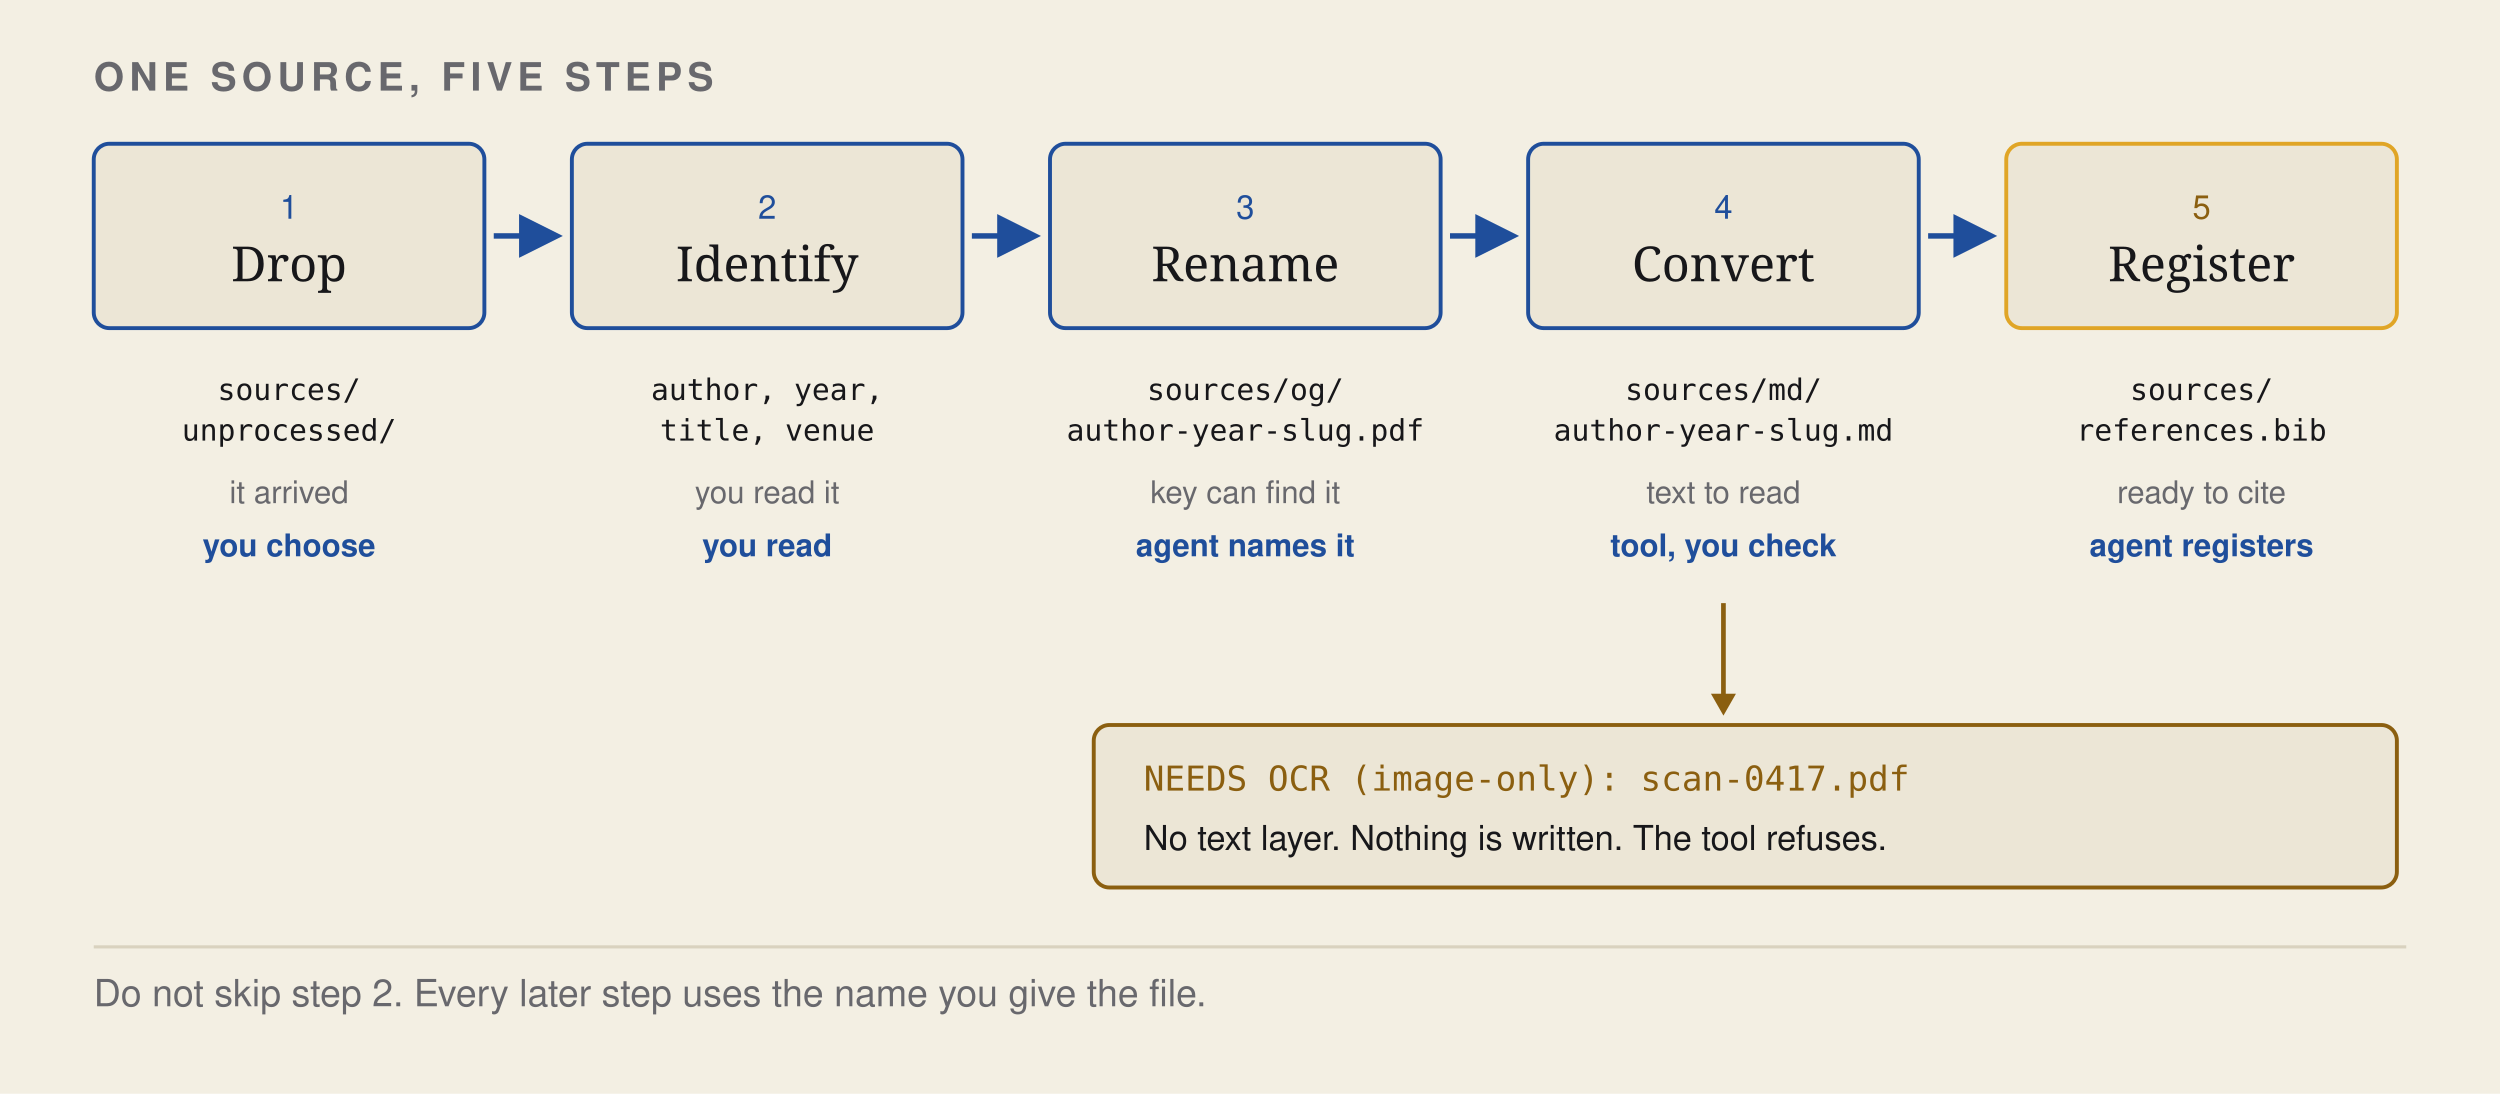
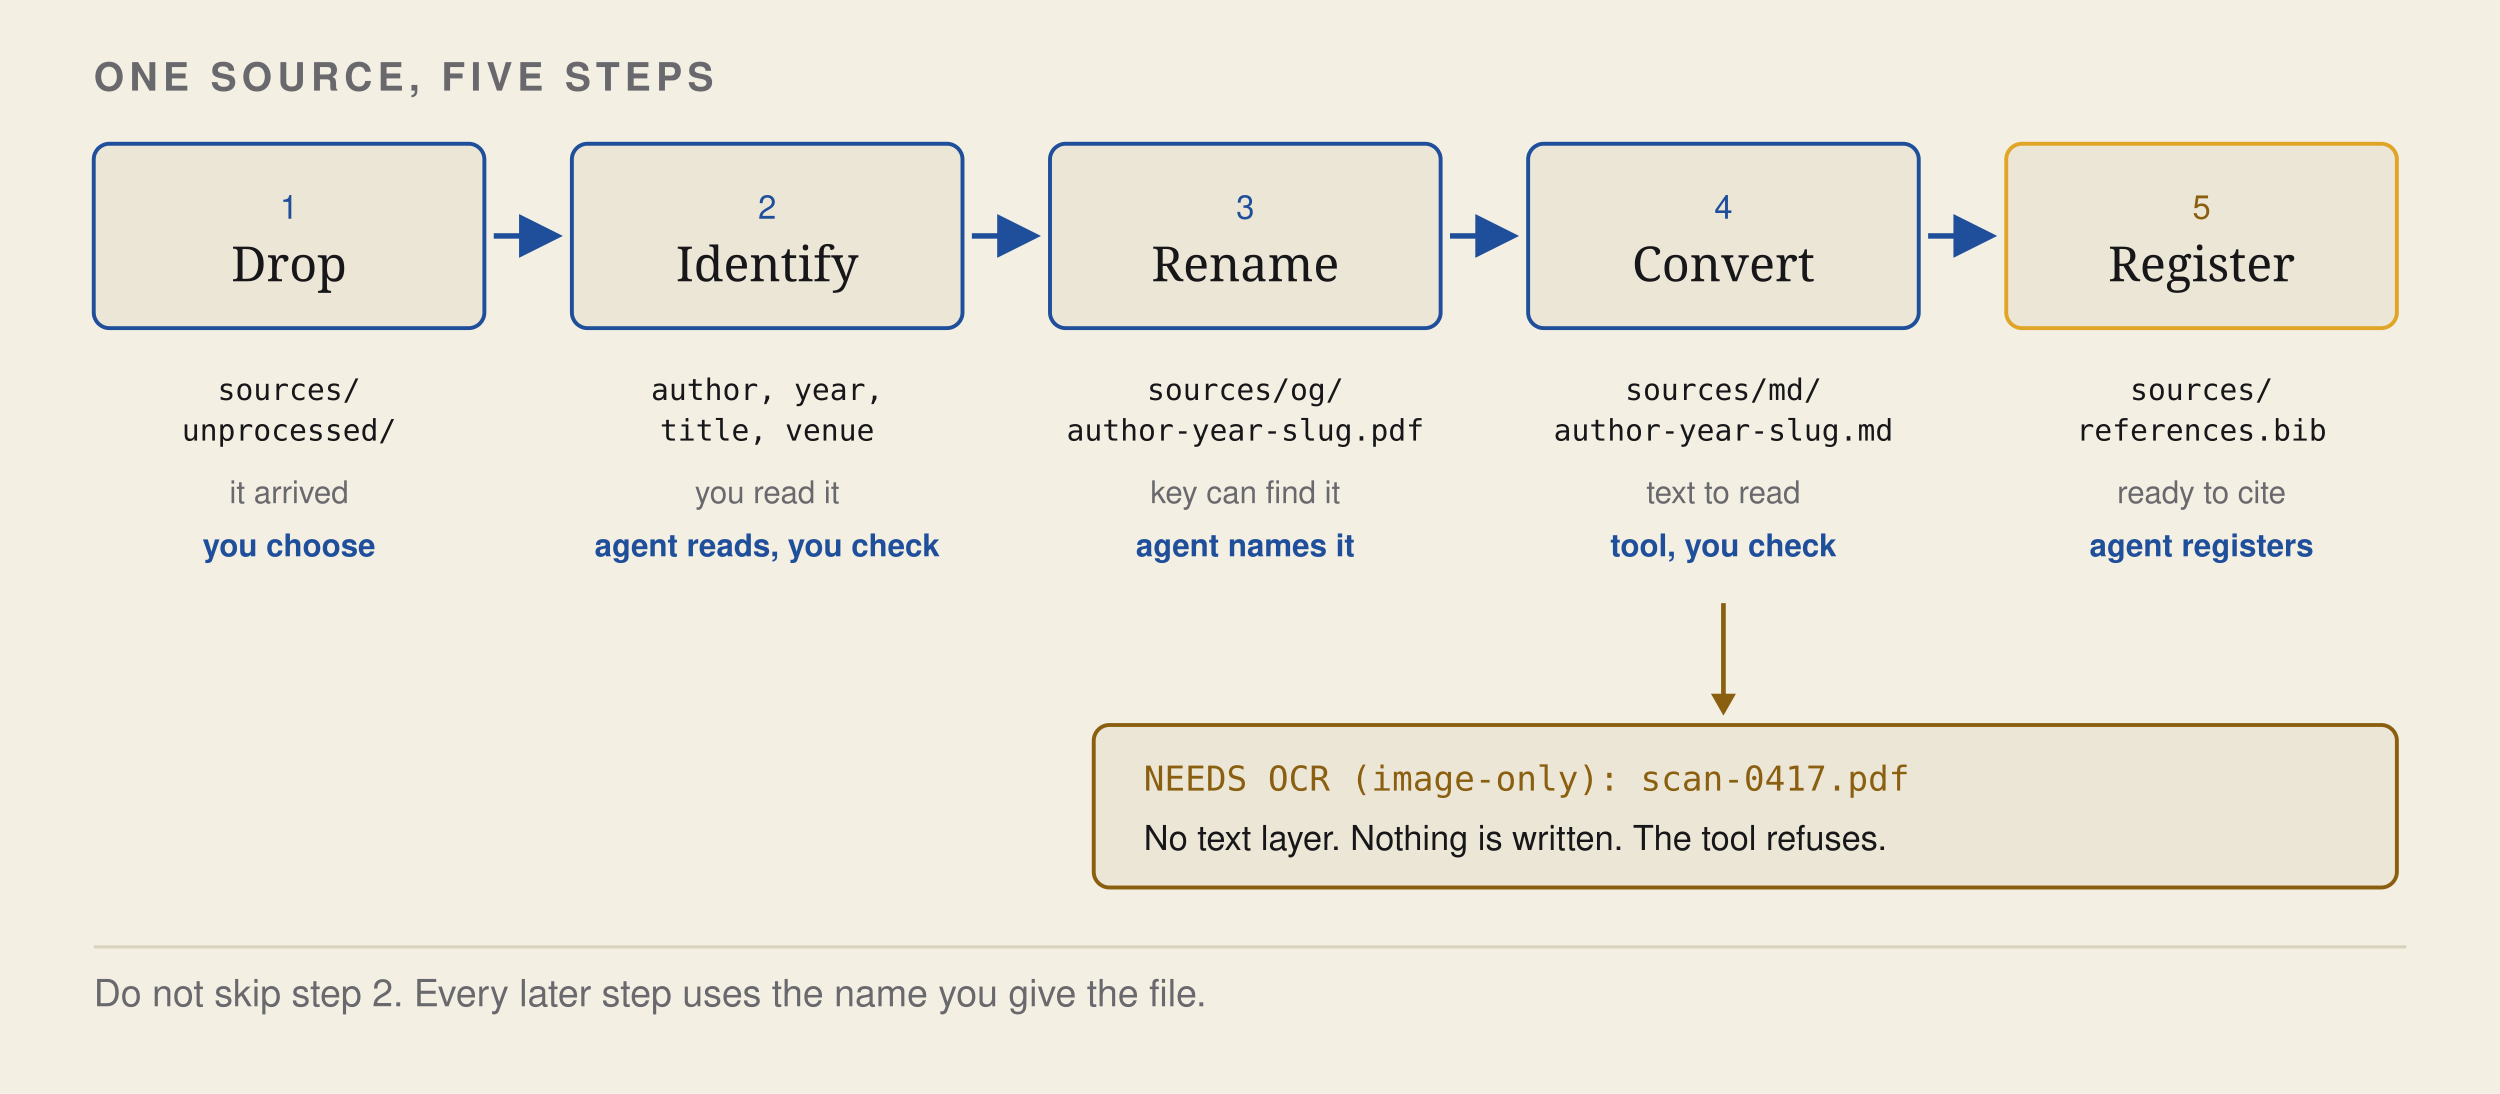
<svg xmlns="http://www.w3.org/2000/svg" viewBox="0 0 1600 700" width="1600" height="700" role="img" aria-label="The intake pipeline in five steps: drop, identify, rename, convert, register. Under each step, what it leaves on disk, and what you or the agent do at that step. A branch off the convert step shows an image-only scan being reported as needing OCR instead of being converted.">
  <defs>
    <marker id="a3" viewBox="0 0 10 10" refX="8.5" refY="5" markerWidth="8" markerHeight="8" orient="auto" markerUnits="strokeWidth">
      <path d="M0,0 L10,5 L0,10 z" fill="#1F4E9B" />
    </marker>
  </defs>
  <rect width="1600" height="700" fill="#F3EFE3" />
  <text x="60" y="58" font-family="-apple-system,Segoe UI,Helvetica,Arial,sans-serif" font-size="25" font-weight="600" letter-spacing="3.4" fill="#68686D">ONE SOURCE, FIVE STEPS</text>
  <g font-family="Georgia,serif" font-size="31" fill="#17171A" text-anchor="middle">
    <rect x="60" y="92" width="250" height="118" rx="10" fill="#ECE6D6" stroke="#1F4E9B" stroke-width="2.5" />
    <text x="185" y="140" font-family="-apple-system,Segoe UI,Helvetica,Arial,sans-serif" font-size="21" letter-spacing="2" fill="#1F4E9B">1</text>
    <text x="185" y="180">Drop</text>
    <rect x="366" y="92" width="250" height="118" rx="10" fill="#ECE6D6" stroke="#1F4E9B" stroke-width="2.5" />
    <text x="491" y="140" font-family="-apple-system,Segoe UI,Helvetica,Arial,sans-serif" font-size="21" letter-spacing="2" fill="#1F4E9B">2</text>
    <text x="491" y="180">Identify</text>
    <rect x="672" y="92" width="250" height="118" rx="10" fill="#ECE6D6" stroke="#1F4E9B" stroke-width="2.5" />
    <text x="797" y="140" font-family="-apple-system,Segoe UI,Helvetica,Arial,sans-serif" font-size="21" letter-spacing="2" fill="#1F4E9B">3</text>
    <text x="797" y="180">Rename</text>
    <rect x="978" y="92" width="250" height="118" rx="10" fill="#ECE6D6" stroke="#1F4E9B" stroke-width="2.5" />
    <text x="1103" y="140" font-family="-apple-system,Segoe UI,Helvetica,Arial,sans-serif" font-size="21" letter-spacing="2" fill="#1F4E9B">4</text>
    <text x="1103" y="180">Convert</text>
    <rect x="1284" y="92" width="250" height="118" rx="10" fill="#ECE6D6" stroke="#E0A526" stroke-width="2.5" />
    <text x="1409" y="140" font-family="-apple-system,Segoe UI,Helvetica,Arial,sans-serif" font-size="21" letter-spacing="2" fill="#8B5F10">5</text>
    <text x="1409" y="180">Register</text>
  </g>
  <g stroke="#1F4E9B" stroke-width="3.5" marker-end="url(#a3)">
    <line x1="316" y1="151" x2="356" y2="151" />
    <line x1="622" y1="151" x2="662" y2="151" />
    <line x1="928" y1="151" x2="968" y2="151" />
    <line x1="1234" y1="151" x2="1274" y2="151" />
  </g>
  <g font-family="Menlo,Consolas,monospace" font-size="19" fill="#17171A" text-anchor="middle">
    <text x="185" y="256">sources/</text>
    <text x="185" y="282">unprocessed/</text>
    <text x="491" y="256">author, year,</text>
    <text x="491" y="282">title, venue</text>
    <text x="797" y="256">sources/og/</text>
    <text x="797" y="282">author-year-slug.pdf</text>
    <text x="1103" y="256">sources/md/</text>
    <text x="1103" y="282">author-year-slug.md</text>
    <text x="1409" y="256">sources/</text>
    <text x="1409" y="282">references.bib</text>
  </g>
  <g font-family="-apple-system,Segoe UI,Helvetica,Arial,sans-serif" font-size="20" fill="#68686D" text-anchor="middle">
    <text x="185" y="322">it arrived</text>
    <text x="491" y="322">you read it</text>
    <text x="797" y="322">key can find it</text>
    <text x="1103" y="322">text to read</text>
    <text x="1409" y="322">ready to cite</text>
  </g>
  <g font-family="-apple-system,Segoe UI,Helvetica,Arial,sans-serif" font-size="20" font-weight="600" fill="#1F4E9B" text-anchor="middle">
    <text x="185" y="356">you choose</text>
-     <text x="491" y="356">you read</text>
+     <text x="491" y="356">agent reads, you check</text>
    <text x="797" y="356">agent names it</text>
    <text x="1103" y="356">tool, you check</text>
    <text x="1409" y="356">agent registers</text>
  </g>
  <line x1="1103" y1="386" x2="1103" y2="452" stroke="#8B5F10" stroke-width="3" />
  <path d="M1095,444 L1103,458 L1111,444 z" fill="#8B5F10" />
  <rect x="700" y="464" width="834" height="104" rx="10" fill="#ECE6D6" stroke="#8B5F10" stroke-width="2.5" />
  <text x="732" y="506" font-family="Menlo,Consolas,monospace" font-size="22" fill="#8B5F10">NEEDS OCR (image-only): scan-0417.pdf</text>
  <text x="732" y="544" font-family="-apple-system,Segoe UI,Helvetica,Arial,sans-serif" font-size="22" fill="#17171A">No text layer. Nothing is written. The tool refuses.</text>
  <line x1="60" y1="606" x2="1540" y2="606" stroke="#d9d2bf" stroke-width="2" />
  <text x="60" y="644" font-family="-apple-system,Segoe UI,Helvetica,Arial,sans-serif" font-size="24" fill="#68686D">Do not skip step 2. Every later step uses the name you give the file.</text>
</svg>
